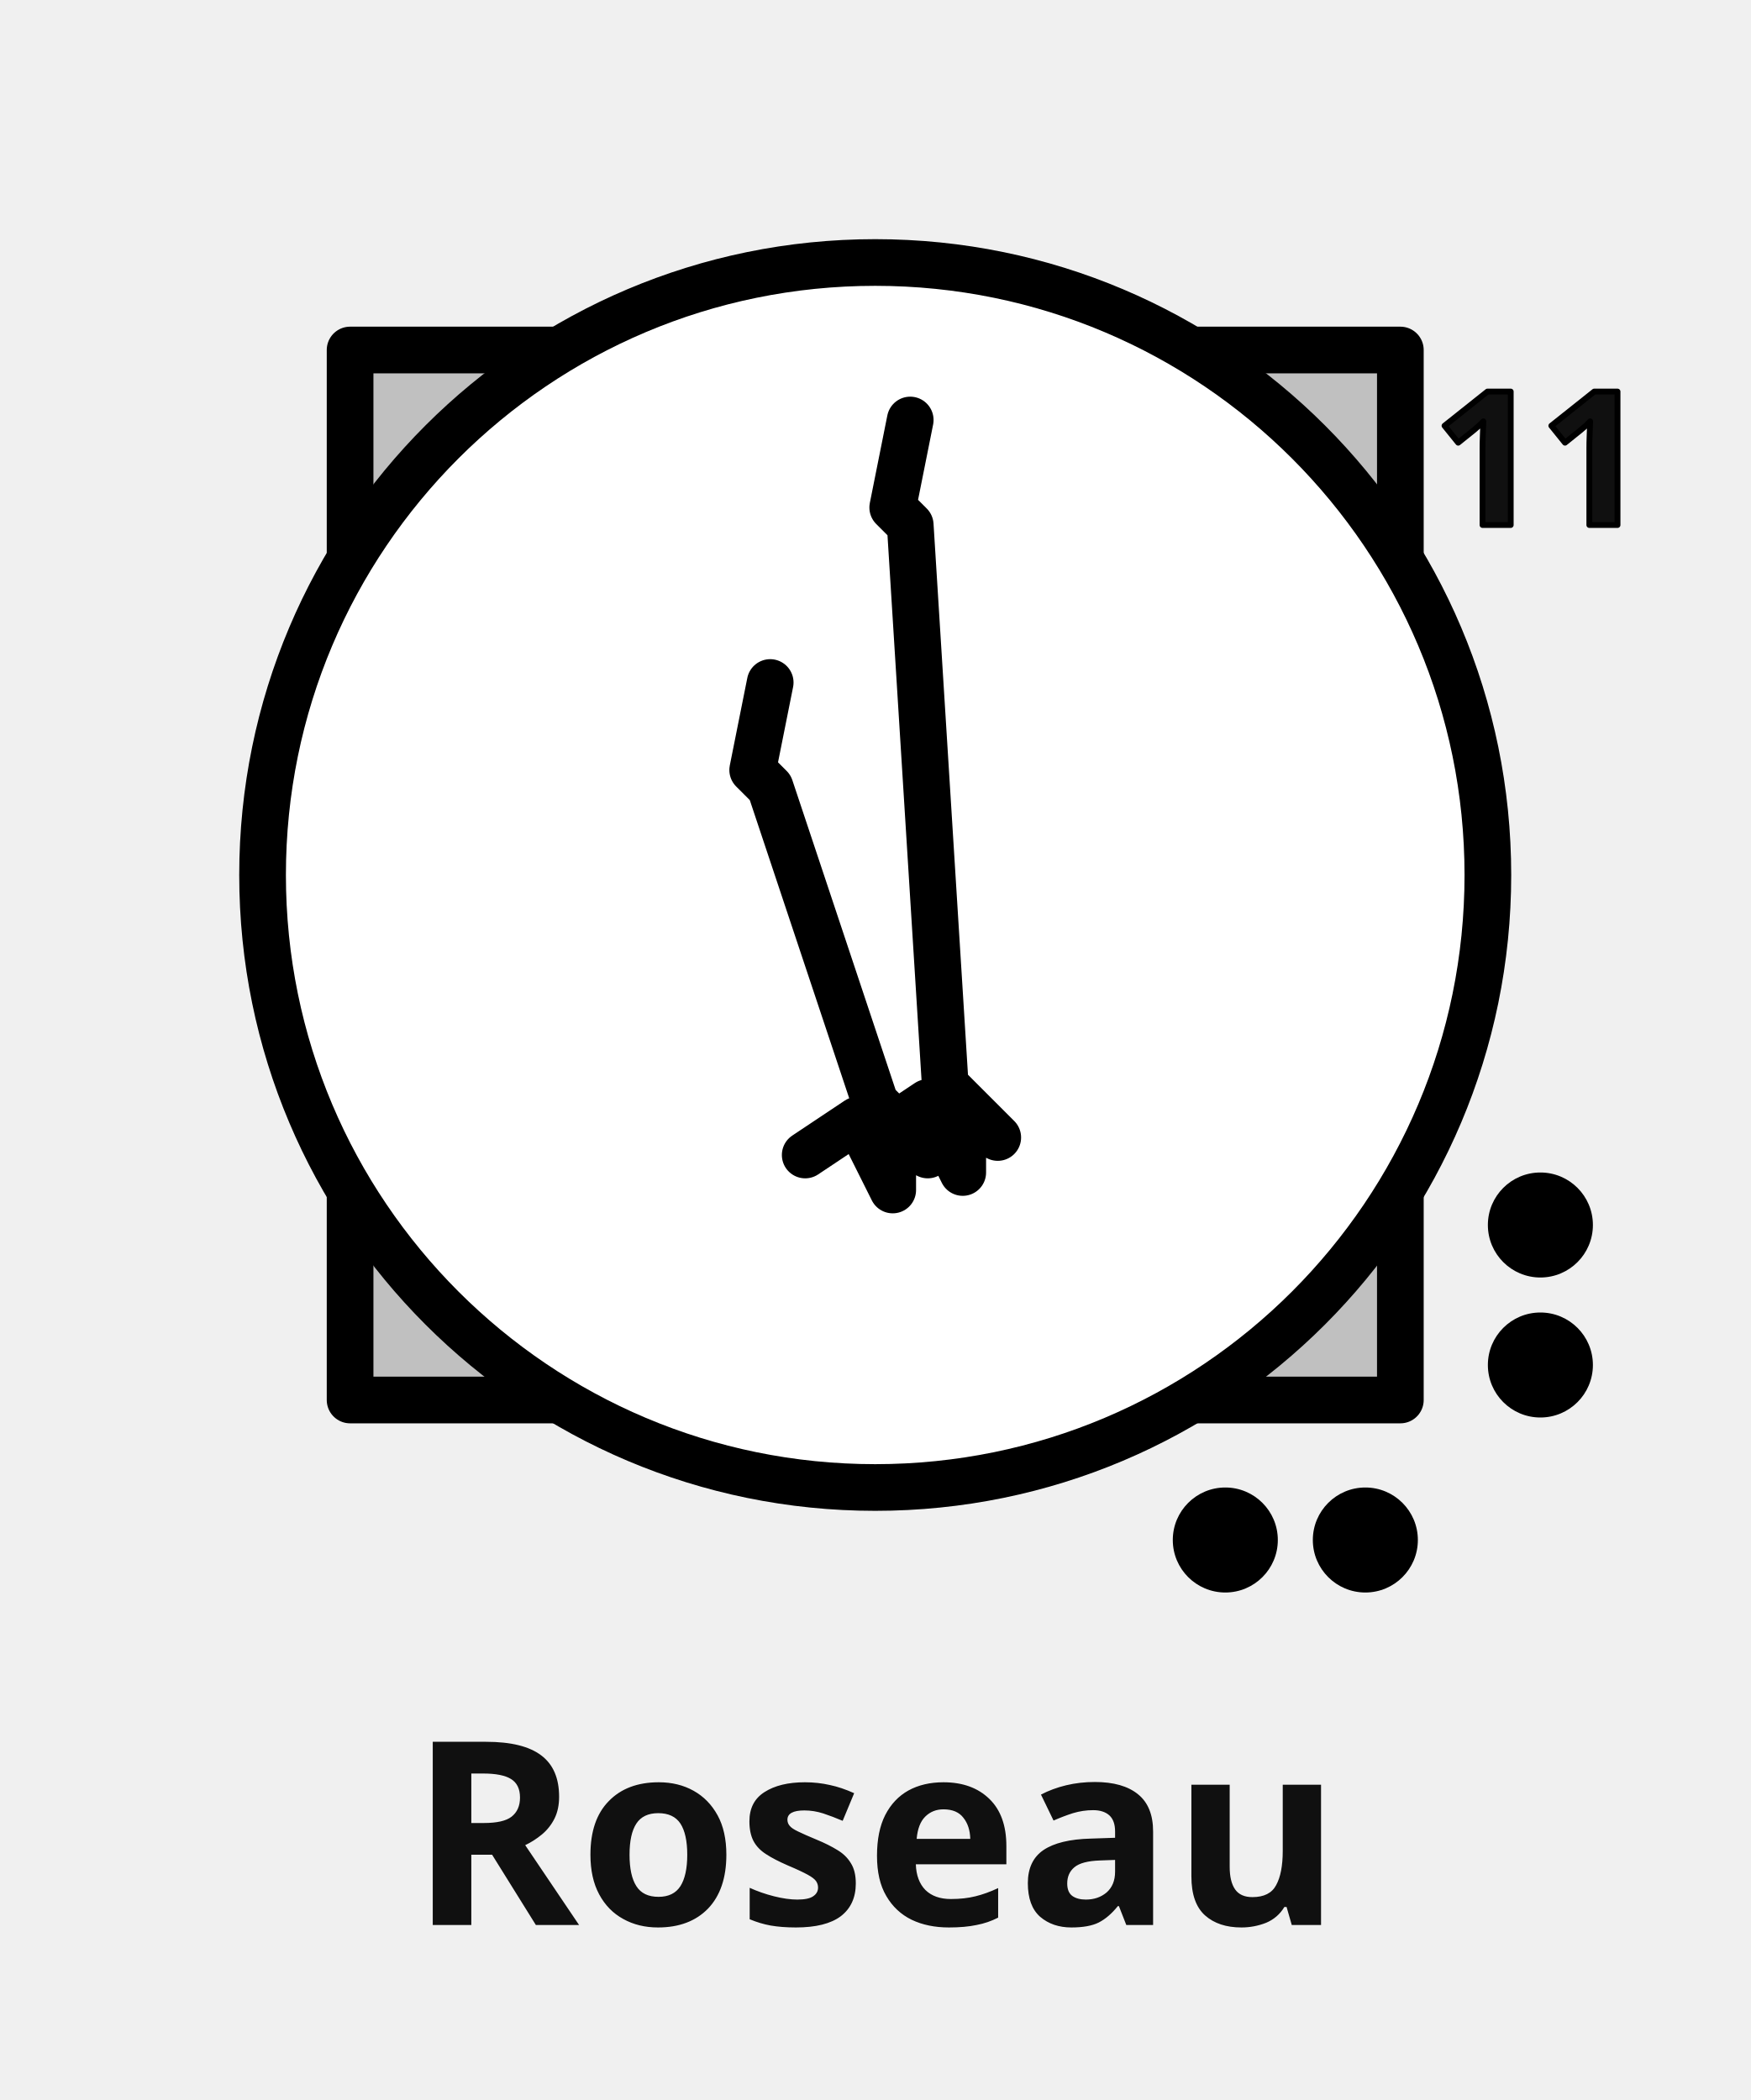
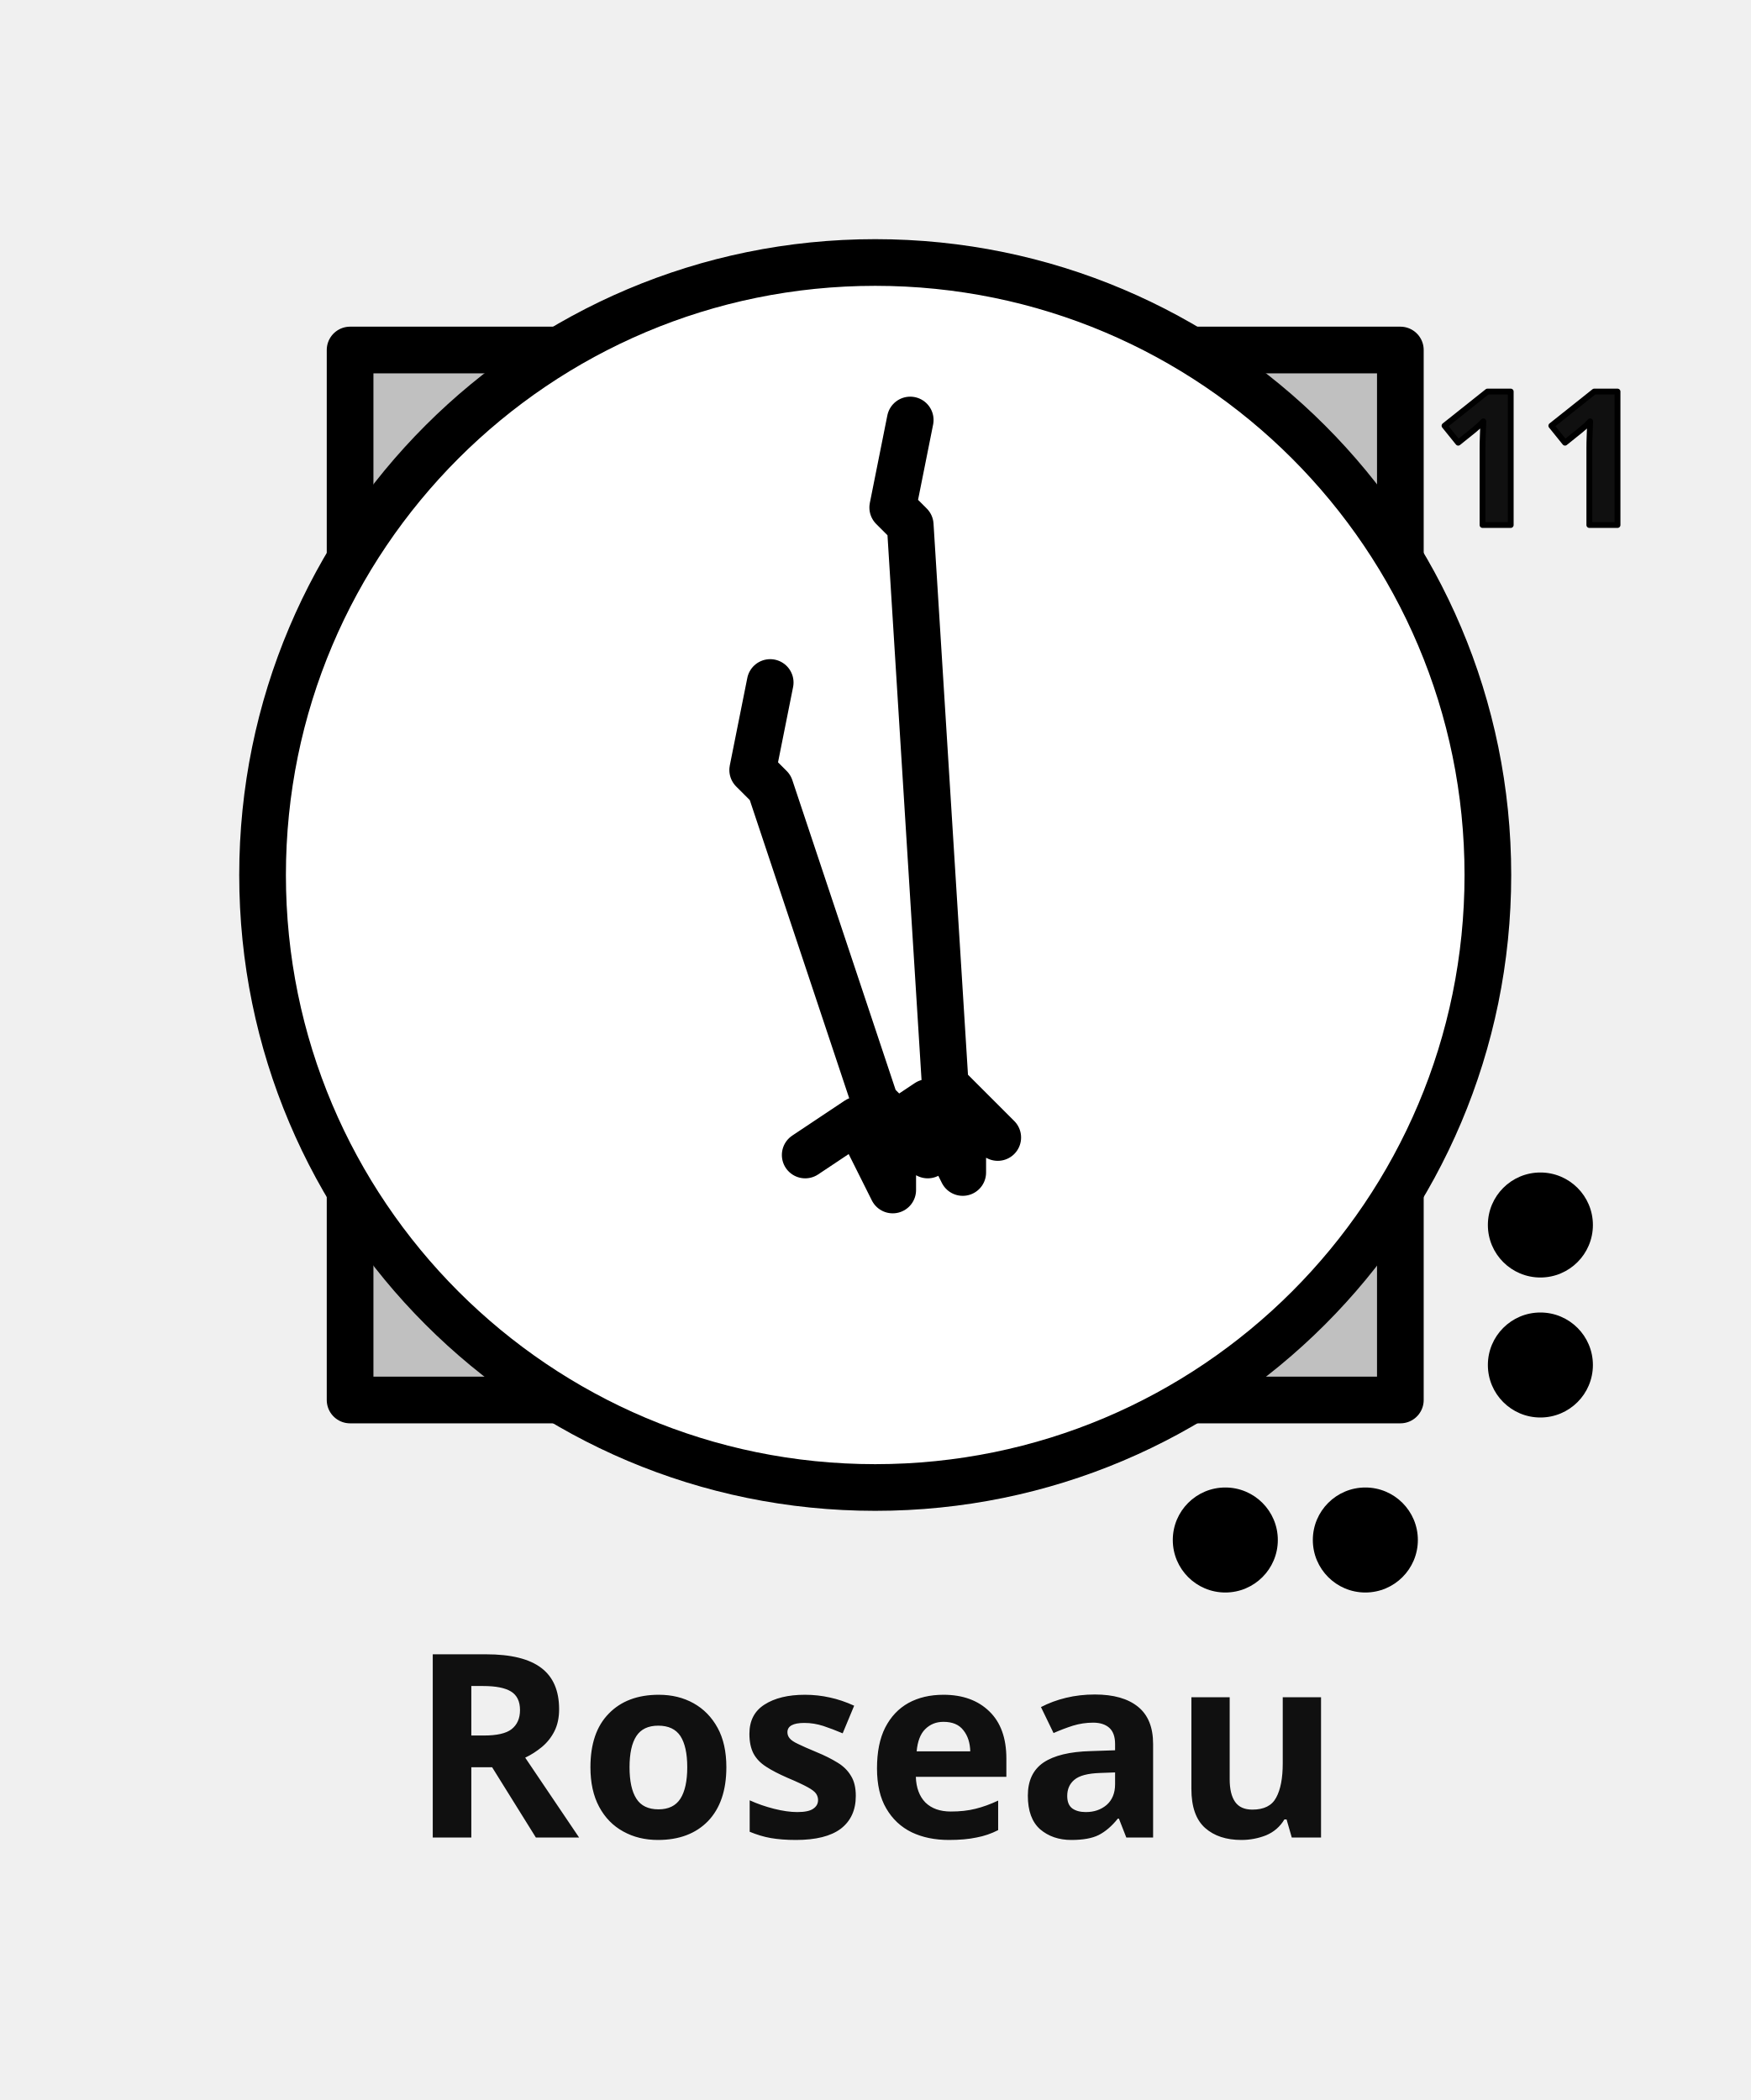
<svg xmlns="http://www.w3.org/2000/svg" width="25mm" height="30mm" viewBox="0 0 100 120" version="1.1">
  <g id="sd_11" class="icon sd" transform="translate(50,50)">
    <g style="fill:white;stroke:black;stroke-width:2pt;stroke-linejoin:round; stroke-linecap:round;">
      <path style="fill:silver" d="M -30,-30 l 60,0 00,60 -60,0 z" />
      <circle r="35" />
      <path style="fill:transparent;stroke:black;stroke-width:2pt;" d="M 0,0                 m -4,16                 l 3,-2 2,4 0,-3 2,1 l -3,-3 l -6,-18 -1,-1 1,-5                 m 6,26 l 3,-2 2,4 0,-3 2,1 l -3,-3 l -2,-32 -1,-1 1,-5                   " />
      <text x="38" y="-20" style="font-weight:600;font-size:8pt;font-family:Fira Sans;fill:#101010;text-anchor:middle;stroke-width:0.25pt;">
                11
            </text>
      <circle cx="28" cy="38" r="3" style="fill:black; stroke-width:0" />
      <circle cx="20" cy="38" r="3" style="fill:black; stroke-width:0" />
      <circle cx="38" cy="28" r="3" style="fill:black; stroke-width:0" />
      <circle cx="38" cy="20" r="3" style="fill:black; stroke-width:0" />
    </g>
-     <text style="font-weight:600;font-size:11pt;line-height:1.25;font-family:Fira Sans;fill:#101010;text-anchor:middle;" x="0" y="60">Roseau
+     <text style="font-weight:600;font-size:11pt;line-height:1.25;font-family:Fira Sans;fill:#101010;text-anchor:middle;" x="0" y="55">Roseau
        </text>
  </g>
</svg>
